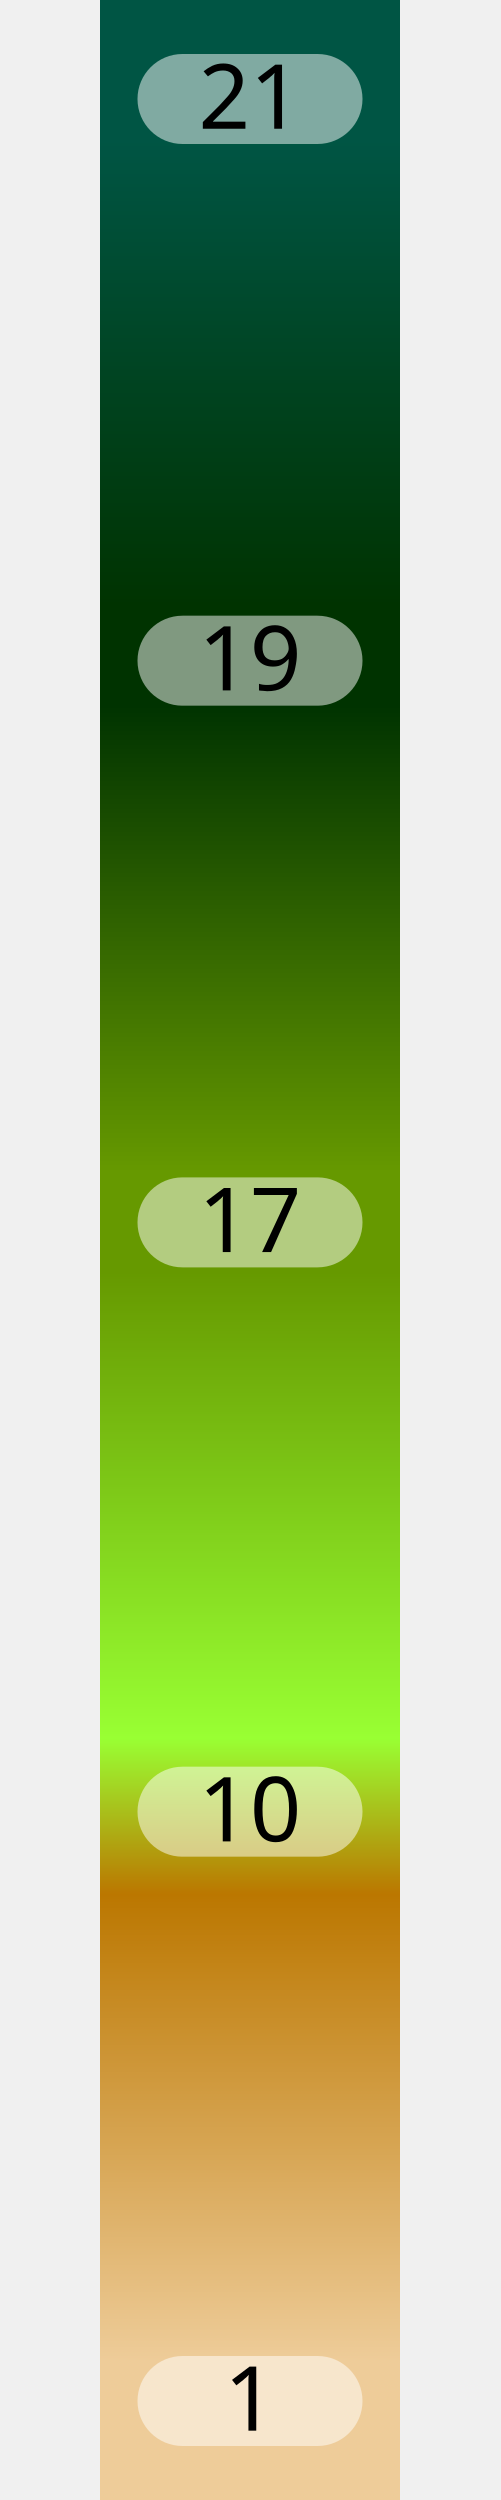
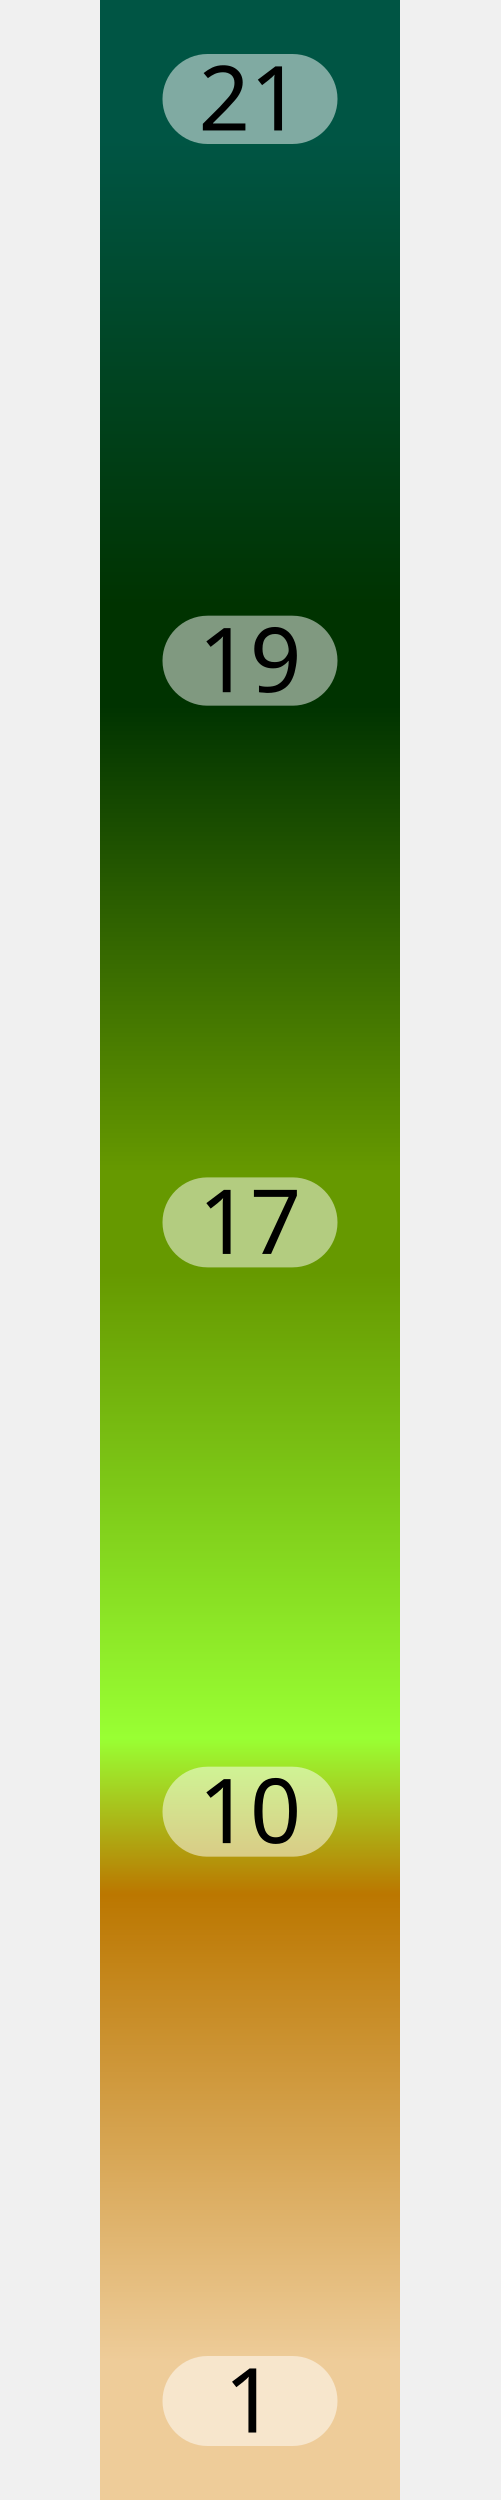
<svg xmlns="http://www.w3.org/2000/svg" width="60" height="300" viewBox="0 0 12 100">
  <defs>
    <linearGradient id="legend-gradient-9fd41" x1="0" x2="0" y1="0" y2="1">
      <stop offset="1.98%" stop-color="#005544" />
      <stop offset="5.94%" stop-color="#005544" />
      <stop offset="5.94%" stop-color="#005544" />
      <stop offset="24.448%" stop-color="#003300" />
      <stop offset="24.448%" stop-color="#003300" />
      <stop offset="28.408%" stop-color="#003300" />
      <stop offset="28.408%" stop-color="#003300" />
      <stop offset="46.915%" stop-color="#669900" />
      <stop offset="46.915%" stop-color="#669900" />
      <stop offset="50.875%" stop-color="#669900" />
      <stop offset="50.875%" stop-color="#669900" />
      <stop offset="69.383%" stop-color="#99ff33" />
      <stop offset="69.383%" stop-color="#99ff33" />
      <stop offset="75.552%" stop-color="#bb7700" />
      <stop offset="75.552%" stop-color="#bb7700" />
      <stop offset="94.06%" stop-color="#eecc99" />
      <stop offset="94.06%" stop-color="#eecc99" />
      <stop offset="98.02%" stop-color="#eecc99" />
    </linearGradient>
  </defs>
  <rect x="0" y="0" width="12" height="100" fill="url(#legend-gradient-9fd41)" />
-   <rect fill="white" fill-opacity="0.5" x="1.5" y="2.16" width="9" height="3.6" rx="1.8" ry="1.8" />
-   <text x="6" y="3.96" dy="0.33em" font-family="sans-serif" font-size="3.6" style="text-anchor: middle">21</text>
-   <rect fill="white" fill-opacity="0.5" x="1.5" y="24.628" width="9" height="3.6" rx="1.8" ry="1.8" />
-   <text x="6" y="26.428" dy="0.33em" font-family="sans-serif" font-size="3.6" style="text-anchor: middle">19</text>
-   <rect fill="white" fill-opacity="0.5" x="1.5" y="47.095" width="9" height="3.6" rx="1.8" ry="1.8" />
-   <text x="6" y="48.895" dy="0.33em" font-family="sans-serif" font-size="3.6" style="text-anchor: middle">17</text>
-   <rect fill="white" fill-opacity="0.5" x="1.5" y="70.668" width="9" height="3.6" rx="1.8" ry="1.8" />
-   <text x="6" y="72.468" dy="0.33em" font-family="sans-serif" font-size="3.6" style="text-anchor: middle">10</text>
-   <rect fill="white" fill-opacity="0.5" x="1.5" y="94.24" width="9" height="3.6" rx="1.8" ry="1.8" />
-   <text x="6" y="96.04" dy="0.33em" font-family="sans-serif" font-size="3.6" style="text-anchor: middle">1</text>
+   <rect fill="white" fill-opacity="0.5" x="2.5" y="2.16" width="7" height="3.6" rx="1.8" ry="1.8" />
+   <text x="6" y="3.96" dy="0.35em" font-family="sans-serif" font-size="3.6" style="text-anchor: middle">21</text>
+   <rect fill="white" fill-opacity="0.5" x="2.5" y="24.628" width="7" height="3.6" rx="1.8" ry="1.8" />
+   <text x="6" y="26.428" dy="0.35em" font-family="sans-serif" font-size="3.6" style="text-anchor: middle">19</text>
+   <rect fill="white" fill-opacity="0.5" x="2.5" y="47.095" width="7" height="3.6" rx="1.8" ry="1.8" />
+   <text x="6" y="48.895" dy="0.35em" font-family="sans-serif" font-size="3.6" style="text-anchor: middle">17</text>
+   <rect fill="white" fill-opacity="0.5" x="2.5" y="70.668" width="7" height="3.6" rx="1.8" ry="1.8" />
+   <text x="6" y="72.468" dy="0.35em" font-family="sans-serif" font-size="3.6" style="text-anchor: middle">10</text>
+   <rect fill="white" fill-opacity="0.5" x="2.5" y="94.24" width="7" height="3.6" rx="1.8" ry="1.8" />
+   <text x="6" y="96.04" dy="0.35em" font-family="sans-serif" font-size="3.6" style="text-anchor: middle">1</text>
</svg>
